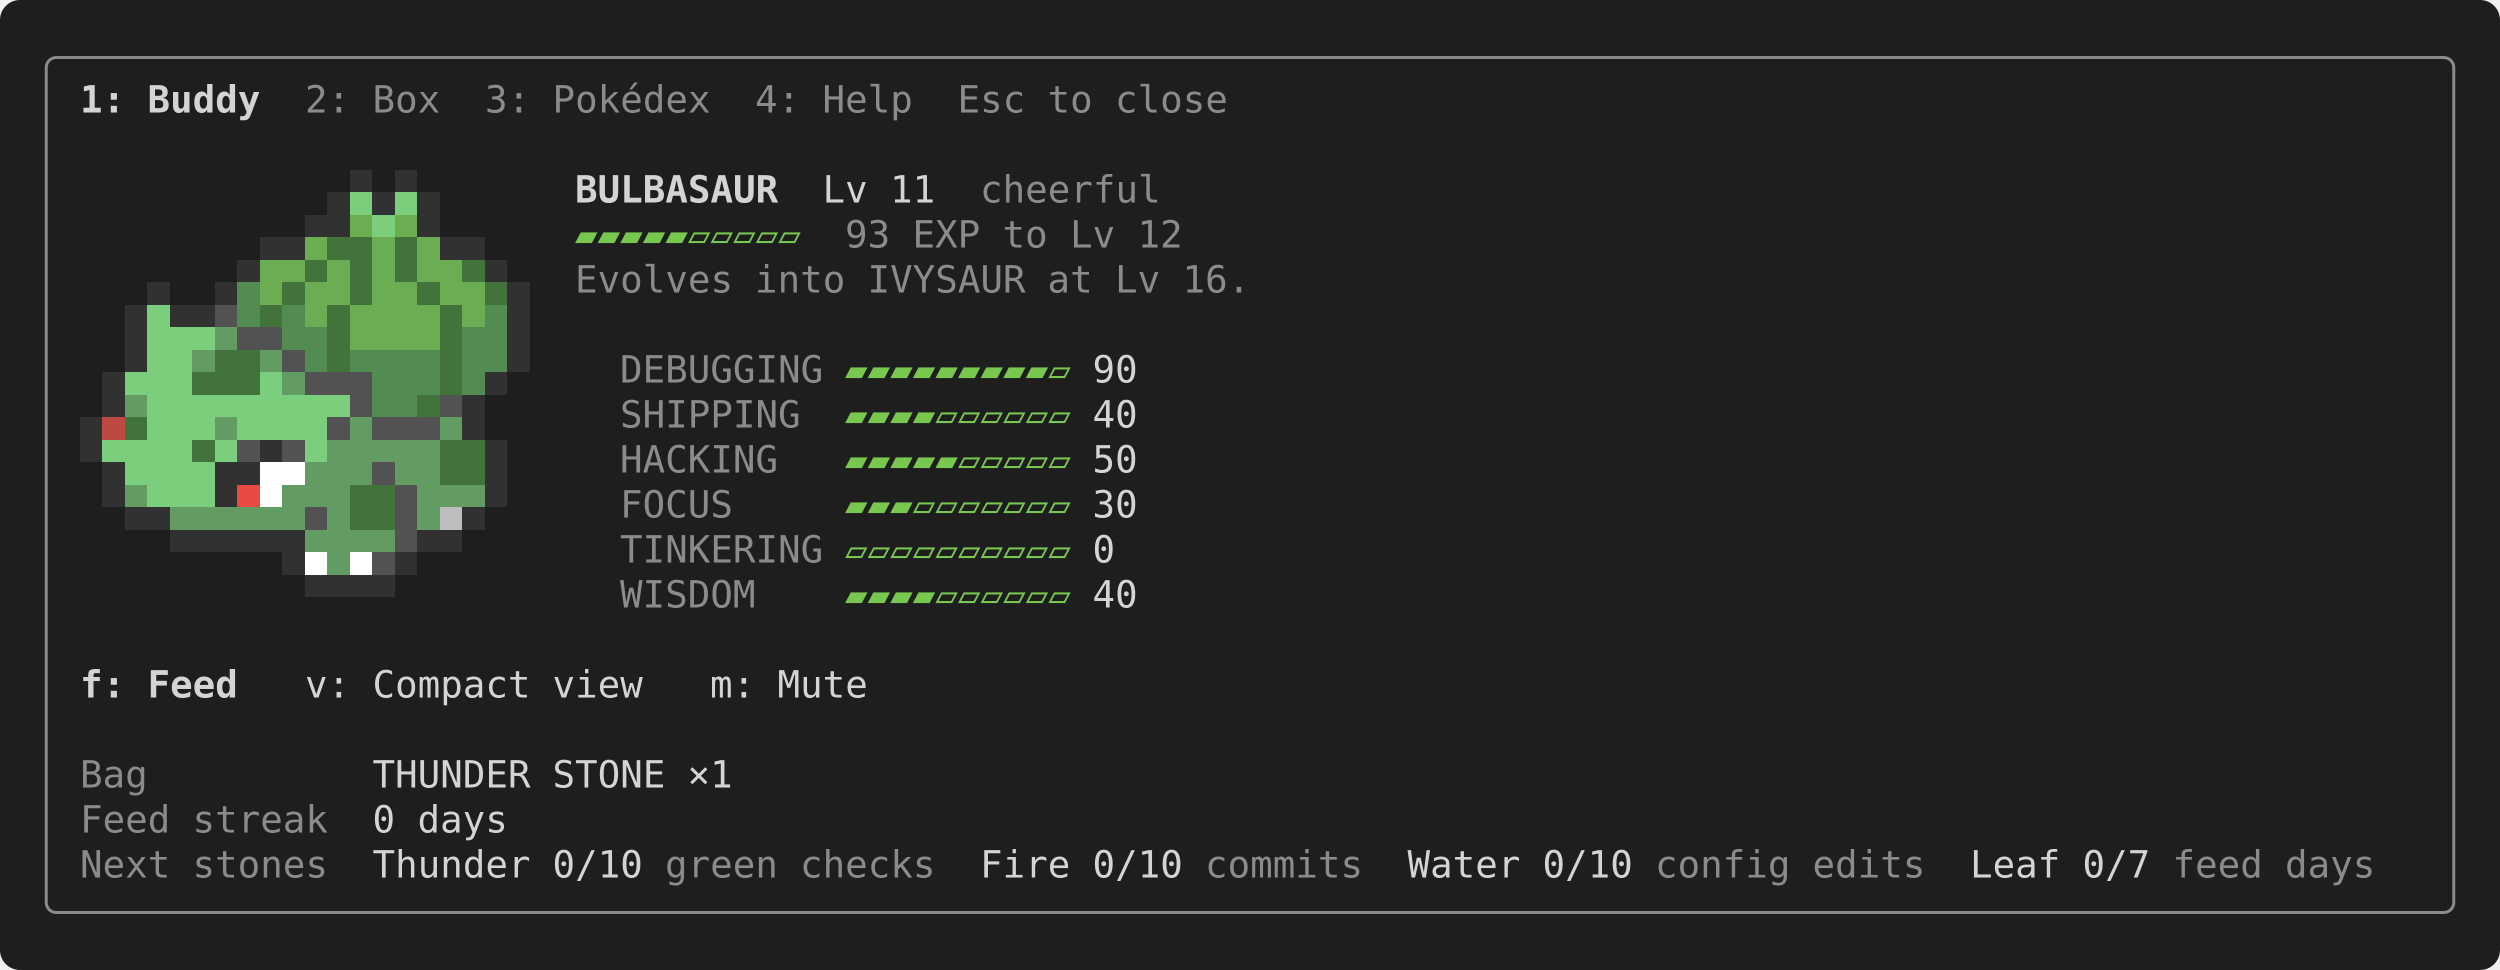
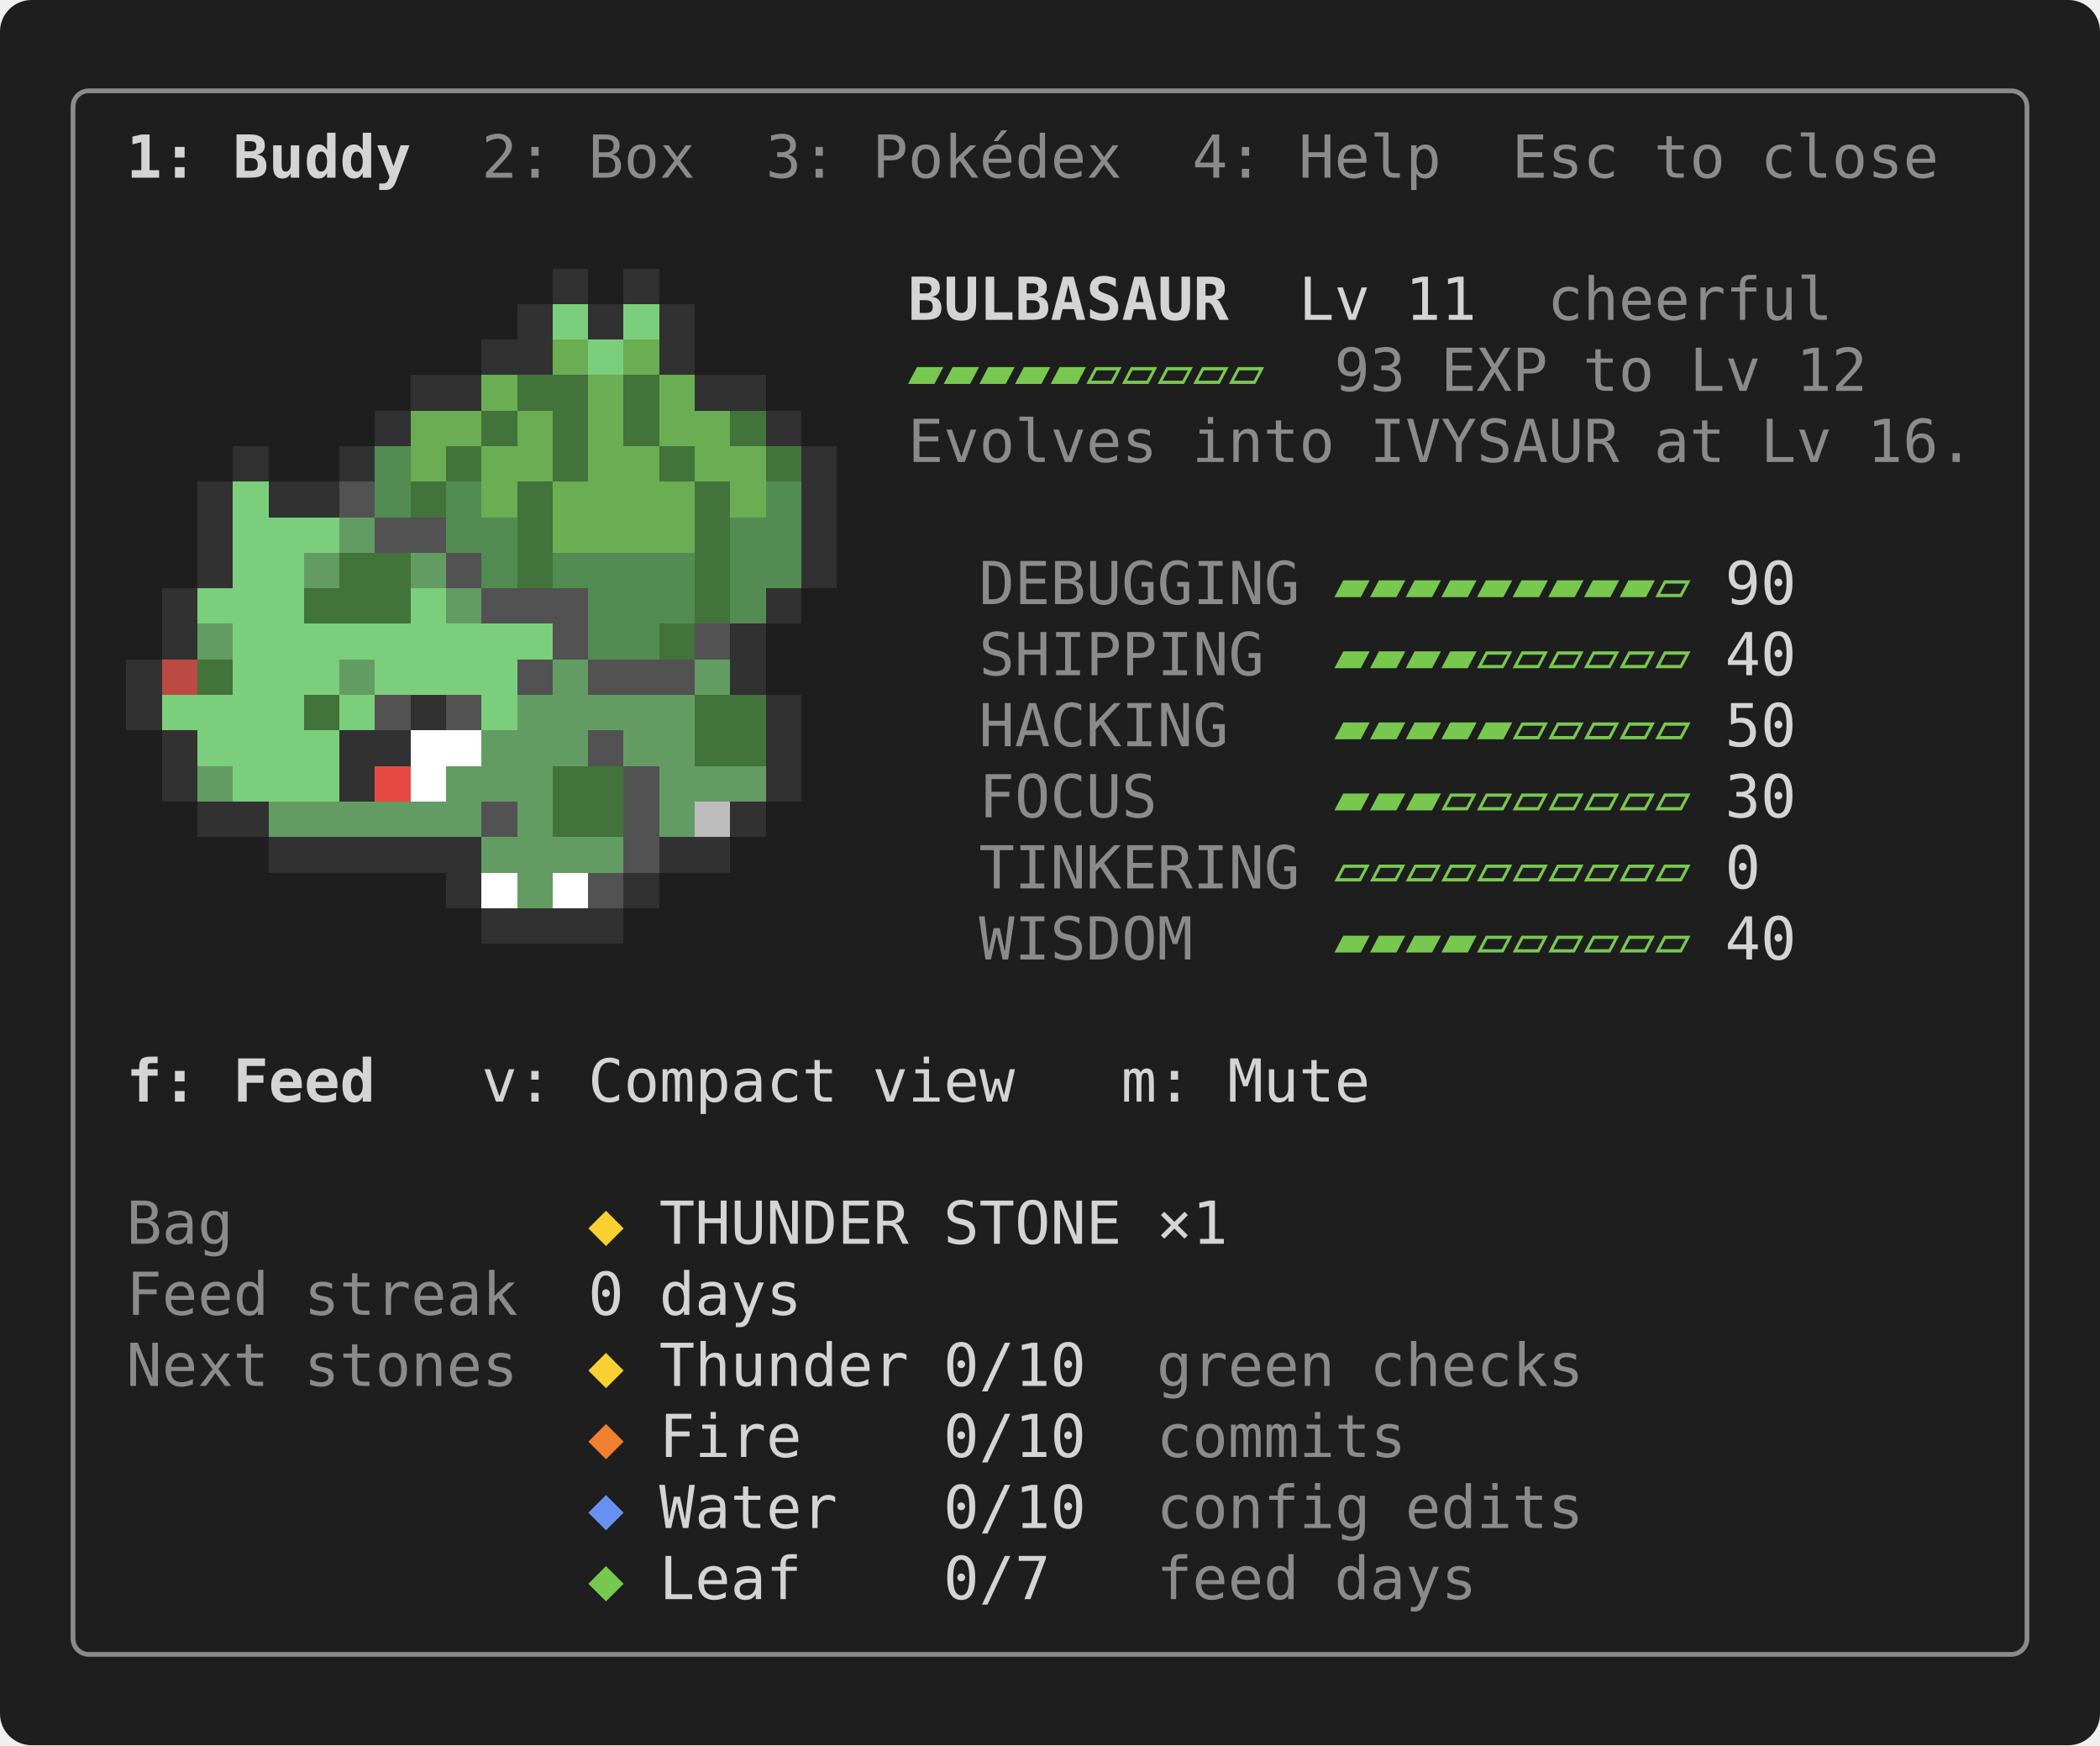
- <svg xmlns="http://www.w3.org/2000/svg" width="1000" height="388" viewBox="0 0 1000 388">
-   <rect width="1000" height="388" rx="8" fill="#1e1e1e" />
+ <svg xmlns="http://www.w3.org/2000/svg" width="532" height="442" viewBox="0 0 532 442">
+   <rect width="532" height="442" rx="8" fill="#1e1e1e" />
  <g shape-rendering="crispEdges">
    <rect x="140" y="68" width="9" height="9" fill="#313131" />
    <rect x="158" y="68" width="9" height="9" fill="#313131" />
    <rect x="131" y="77" width="9" height="9" fill="#313131" />
    <rect x="140" y="77" width="9" height="9" fill="#7bce7b" />
    <rect x="149" y="77" width="9" height="9" fill="#313131" />
    <rect x="158" y="77" width="9" height="9" fill="#7bce7b" />
    <rect x="167" y="77" width="9" height="9" fill="#313131" />
    <rect x="122" y="86" width="18" height="9" fill="#313131" />
    <rect x="140" y="86" width="9" height="9" fill="#6bad52" />
    <rect x="149" y="86" width="9" height="9" fill="#7bce7b" />
    <rect x="158" y="86" width="9" height="9" fill="#6bad52" />
    <rect x="167" y="86" width="9" height="9" fill="#313131" />
    <rect x="104" y="95" width="18" height="9" fill="#313131" />
    <rect x="122" y="95" width="9" height="9" fill="#6bad52" />
    <rect x="131" y="95" width="18" height="9" fill="#42733a" />
    <rect x="149" y="95" width="9" height="9" fill="#6bad52" />
    <rect x="158" y="95" width="9" height="9" fill="#42733a" />
    <rect x="167" y="95" width="9" height="9" fill="#6bad52" />
    <rect x="176" y="95" width="18" height="9" fill="#313131" />
    <rect x="95" y="104" width="9" height="9" fill="#313131" />
    <rect x="104" y="104" width="18" height="9" fill="#6bad52" />
    <rect x="122" y="104" width="9" height="9" fill="#42733a" />
    <rect x="131" y="104" width="9" height="9" fill="#6bad52" />
    <rect x="140" y="104" width="9" height="9" fill="#42733a" />
    <rect x="149" y="104" width="9" height="9" fill="#6bad52" />
    <rect x="158" y="104" width="9" height="9" fill="#42733a" />
    <rect x="167" y="104" width="18" height="9" fill="#6bad52" />
    <rect x="185" y="104" width="9" height="9" fill="#42733a" />
    <rect x="194" y="104" width="9" height="9" fill="#313131" />
    <rect x="59" y="113" width="9" height="9" fill="#313131" />
    <rect x="86" y="113" width="9" height="9" fill="#313131" />
    <rect x="95" y="113" width="9" height="9" fill="#528c52" />
    <rect x="104" y="113" width="9" height="9" fill="#6bad52" />
    <rect x="113" y="113" width="9" height="9" fill="#42733a" />
    <rect x="122" y="113" width="18" height="9" fill="#6bad52" />
    <rect x="140" y="113" width="9" height="9" fill="#42733a" />
    <rect x="149" y="113" width="18" height="9" fill="#6bad52" />
    <rect x="167" y="113" width="9" height="9" fill="#42733a" />
    <rect x="176" y="113" width="18" height="9" fill="#6bad52" />
    <rect x="194" y="113" width="9" height="9" fill="#42733a" />
    <rect x="203" y="113" width="9" height="9" fill="#313131" />
    <rect x="50" y="122" width="9" height="9" fill="#313131" />
    <rect x="59" y="122" width="9" height="9" fill="#7bce7b" />
    <rect x="68" y="122" width="18" height="9" fill="#313131" />
    <rect x="86" y="122" width="9" height="9" fill="#525252" />
    <rect x="95" y="122" width="9" height="9" fill="#528c52" />
    <rect x="104" y="122" width="9" height="9" fill="#42733a" />
    <rect x="113" y="122" width="9" height="9" fill="#528c52" />
    <rect x="122" y="122" width="9" height="9" fill="#6bad52" />
    <rect x="131" y="122" width="9" height="9" fill="#42733a" />
    <rect x="140" y="122" width="36" height="9" fill="#6bad52" />
    <rect x="176" y="122" width="9" height="9" fill="#42733a" />
    <rect x="185" y="122" width="9" height="9" fill="#6bad52" />
    <rect x="194" y="122" width="9" height="9" fill="#528c52" />
    <rect x="203" y="122" width="9" height="9" fill="#313131" />
    <rect x="50" y="131" width="9" height="9" fill="#313131" />
    <rect x="59" y="131" width="27" height="9" fill="#7bce7b" />
    <rect x="86" y="131" width="9" height="9" fill="#639c63" />
    <rect x="95" y="131" width="18" height="9" fill="#525252" />
    <rect x="113" y="131" width="18" height="9" fill="#528c52" />
    <rect x="131" y="131" width="9" height="9" fill="#42733a" />
    <rect x="140" y="131" width="36" height="9" fill="#6bad52" />
    <rect x="176" y="131" width="9" height="9" fill="#42733a" />
    <rect x="185" y="131" width="18" height="9" fill="#528c52" />
    <rect x="203" y="131" width="9" height="9" fill="#313131" />
    <rect x="50" y="140" width="9" height="9" fill="#313131" />
    <rect x="59" y="140" width="18" height="9" fill="#7bce7b" />
    <rect x="77" y="140" width="9" height="9" fill="#639c63" />
    <rect x="86" y="140" width="18" height="9" fill="#42733a" />
    <rect x="104" y="140" width="9" height="9" fill="#639c63" />
    <rect x="113" y="140" width="9" height="9" fill="#525252" />
    <rect x="122" y="140" width="9" height="9" fill="#528c52" />
    <rect x="131" y="140" width="9" height="9" fill="#42733a" />
    <rect x="140" y="140" width="36" height="9" fill="#528c52" />
    <rect x="176" y="140" width="9" height="9" fill="#42733a" />
    <rect x="185" y="140" width="18" height="9" fill="#528c52" />
    <rect x="203" y="140" width="9" height="9" fill="#313131" />
    <rect x="41" y="149" width="9" height="9" fill="#313131" />
    <rect x="50" y="149" width="27" height="9" fill="#7bce7b" />
    <rect x="77" y="149" width="27" height="9" fill="#42733a" />
    <rect x="104" y="149" width="9" height="9" fill="#7bce7b" />
    <rect x="113" y="149" width="9" height="9" fill="#639c63" />
    <rect x="122" y="149" width="27" height="9" fill="#525252" />
    <rect x="149" y="149" width="27" height="9" fill="#528c52" />
    <rect x="176" y="149" width="9" height="9" fill="#42733a" />
    <rect x="185" y="149" width="9" height="9" fill="#528c52" />
    <rect x="194" y="149" width="9" height="9" fill="#313131" />
    <rect x="41" y="158" width="9" height="9" fill="#313131" />
    <rect x="50" y="158" width="9" height="9" fill="#639c63" />
    <rect x="59" y="158" width="81" height="9" fill="#7bce7b" />
    <rect x="140" y="158" width="9" height="9" fill="#525252" />
    <rect x="149" y="158" width="18" height="9" fill="#528c52" />
    <rect x="167" y="158" width="9" height="9" fill="#42733a" />
    <rect x="176" y="158" width="9" height="9" fill="#525252" />
    <rect x="185" y="158" width="9" height="9" fill="#313131" />
    <rect x="32" y="167" width="9" height="9" fill="#313131" />
    <rect x="41" y="167" width="9" height="9" fill="#bd4a42" />
    <rect x="50" y="167" width="9" height="9" fill="#42733a" />
    <rect x="59" y="167" width="27" height="9" fill="#7bce7b" />
    <rect x="86" y="167" width="9" height="9" fill="#639c63" />
    <rect x="95" y="167" width="36" height="9" fill="#7bce7b" />
    <rect x="131" y="167" width="9" height="9" fill="#525252" />
    <rect x="140" y="167" width="9" height="9" fill="#639c63" />
    <rect x="149" y="167" width="27" height="9" fill="#525252" />
    <rect x="176" y="167" width="9" height="9" fill="#639c63" />
    <rect x="185" y="167" width="9" height="9" fill="#313131" />
    <rect x="32" y="176" width="9" height="9" fill="#313131" />
    <rect x="41" y="176" width="36" height="9" fill="#7bce7b" />
    <rect x="77" y="176" width="9" height="9" fill="#42733a" />
    <rect x="86" y="176" width="9" height="9" fill="#7bce7b" />
    <rect x="95" y="176" width="9" height="9" fill="#525252" />
    <rect x="104" y="176" width="9" height="9" fill="#313131" />
    <rect x="113" y="176" width="9" height="9" fill="#525252" />
    <rect x="122" y="176" width="9" height="9" fill="#7bce7b" />
    <rect x="131" y="176" width="45" height="9" fill="#639c63" />
    <rect x="176" y="176" width="18" height="9" fill="#42733a" />
    <rect x="194" y="176" width="9" height="9" fill="#313131" />
    <rect x="41" y="185" width="9" height="9" fill="#313131" />
    <rect x="50" y="185" width="36" height="9" fill="#7bce7b" />
    <rect x="86" y="185" width="18" height="9" fill="#313131" />
    <rect x="104" y="185" width="18" height="9" fill="#ffffff" />
    <rect x="122" y="185" width="27" height="9" fill="#639c63" />
    <rect x="149" y="185" width="9" height="9" fill="#525252" />
    <rect x="158" y="185" width="18" height="9" fill="#639c63" />
    <rect x="176" y="185" width="18" height="9" fill="#42733a" />
    <rect x="194" y="185" width="9" height="9" fill="#313131" />
    <rect x="41" y="194" width="9" height="9" fill="#313131" />
    <rect x="50" y="194" width="9" height="9" fill="#639c63" />
    <rect x="59" y="194" width="27" height="9" fill="#7bce7b" />
    <rect x="86" y="194" width="9" height="9" fill="#313131" />
    <rect x="95" y="194" width="9" height="9" fill="#e64a42" />
    <rect x="104" y="194" width="9" height="9" fill="#ffffff" />
    <rect x="113" y="194" width="27" height="9" fill="#639c63" />
    <rect x="140" y="194" width="18" height="9" fill="#42733a" />
    <rect x="158" y="194" width="9" height="9" fill="#525252" />
    <rect x="167" y="194" width="27" height="9" fill="#639c63" />
    <rect x="194" y="194" width="9" height="9" fill="#313131" />
    <rect x="50" y="203" width="18" height="9" fill="#313131" />
    <rect x="68" y="203" width="54" height="9" fill="#639c63" />
    <rect x="122" y="203" width="9" height="9" fill="#525252" />
    <rect x="131" y="203" width="9" height="9" fill="#639c63" />
    <rect x="140" y="203" width="18" height="9" fill="#42733a" />
    <rect x="158" y="203" width="9" height="9" fill="#525252" />
    <rect x="167" y="203" width="9" height="9" fill="#639c63" />
    <rect x="176" y="203" width="9" height="9" fill="#bdbdbd" />
    <rect x="185" y="203" width="9" height="9" fill="#313131" />
    <rect x="68" y="212" width="54" height="9" fill="#313131" />
    <rect x="122" y="212" width="36" height="9" fill="#639c63" />
    <rect x="158" y="212" width="9" height="9" fill="#525252" />
    <rect x="167" y="212" width="18" height="9" fill="#313131" />
    <rect x="113" y="221" width="9" height="9" fill="#313131" />
    <rect x="122" y="221" width="9" height="9" fill="#ffffff" />
    <rect x="131" y="221" width="9" height="9" fill="#639c63" />
    <rect x="140" y="221" width="9" height="9" fill="#ffffff" />
    <rect x="149" y="221" width="9" height="9" fill="#525252" />
    <rect x="158" y="221" width="9" height="9" fill="#313131" />
    <rect x="122" y="230" width="36" height="9" fill="#313131" />
  </g>
-   <path d="M18.5 32V27a4 4 0 0 1 4 -4H23M23 23h9M32 23h9M41 23h9M50 23h9M59 23h9M68 23h9M77 23h9M86 23h9M95 23h9M104 23h9M113 23h9M122 23h9M131 23h9M140 23h9M149 23h9M158 23h9M167 23h9M176 23h9M185 23h9M194 23h9M203 23h9M212 23h9M221 23h9M230 23h9M239 23h9M248 23h9M257 23h9M266 23h9M275 23h9M284 23h9M293 23h9M302 23h9M311 23h9M320 23h9M329 23h9M338 23h9M347 23h9M356 23h9M365 23h9M374 23h9M383 23h9M392 23h9M401 23h9M410 23h9M419 23h9M428 23h9M437 23h9M446 23h9M455 23h9M464 23h9M473 23h9M482 23h9M491 23h9M500 23h9M509 23h9M518 23h9M527 23h9M536 23h9M545 23h9M554 23h9M563 23h9M572 23h9M581 23h9M590 23h9M599 23h9M608 23h9M617 23h9M626 23h9M635 23h9M644 23h9M653 23h9M662 23h9M671 23h9M680 23h9M689 23h9M698 23h9M707 23h9M716 23h9M725 23h9M734 23h9M743 23h9M752 23h9M761 23h9M770 23h9M779 23h9M788 23h9M797 23h9M806 23h9M815 23h9M824 23h9M833 23h9M842 23h9M851 23h9M860 23h9M869 23h9M878 23h9M887 23h9M896 23h9M905 23h9M914 23h9M923 23h9M932 23h9M941 23h9M950 23h9M959 23h9M968 23h9M977 23H977.5a4 4 0 0 1 4 4V32M18.5 32v18M981.5 32v18M18.5 50v18M981.5 50v18M18.5 68v18M981.5 68v18M18.5 86v18M981.5 86v18M18.5 104v18M981.5 104v18M18.5 122v18M981.5 122v18M18.5 140v18M981.5 140v18M18.5 158v18M981.5 158v18M18.5 176v18M981.5 176v18M18.5 194v18M981.5 194v18M18.5 212v18M981.5 212v18M18.5 230v18M981.5 230v18M18.5 248v18M981.5 248v18M18.5 266v18M981.5 266v18M18.5 284v18M981.5 284v18M18.5 302v18M981.5 302v18M18.5 320v18M981.5 320v18M18.5 338v18M981.5 338v18M18.5 356V361a4 4 0 0 0 4 4H23M23 365h9M32 365h9M41 365h9M50 365h9M59 365h9M68 365h9M77 365h9M86 365h9M95 365h9M104 365h9M113 365h9M122 365h9M131 365h9M140 365h9M149 365h9M158 365h9M167 365h9M176 365h9M185 365h9M194 365h9M203 365h9M212 365h9M221 365h9M230 365h9M239 365h9M248 365h9M257 365h9M266 365h9M275 365h9M284 365h9M293 365h9M302 365h9M311 365h9M320 365h9M329 365h9M338 365h9M347 365h9M356 365h9M365 365h9M374 365h9M383 365h9M392 365h9M401 365h9M410 365h9M419 365h9M428 365h9M437 365h9M446 365h9M455 365h9M464 365h9M473 365h9M482 365h9M491 365h9M500 365h9M509 365h9M518 365h9M527 365h9M536 365h9M545 365h9M554 365h9M563 365h9M572 365h9M581 365h9M590 365h9M599 365h9M608 365h9M617 365h9M626 365h9M635 365h9M644 365h9M653 365h9M662 365h9M671 365h9M680 365h9M689 365h9M698 365h9M707 365h9M716 365h9M725 365h9M734 365h9M743 365h9M752 365h9M761 365h9M770 365h9M779 365h9M788 365h9M797 365h9M806 365h9M815 365h9M824 365h9M833 365h9M842 365h9M851 365h9M860 365h9M869 365h9M878 365h9M887 365h9M896 365h9M905 365h9M914 365h9M923 365h9M932 365h9M941 365h9M950 365h9M959 365h9M968 365h9M977 365H977.5a4 4 0 0 0 4 -4V356" fill="none" stroke="#d4d4d4" stroke-width="1.2" opacity="0.6" />
+   <path d="M18.5 32V27a4 4 0 0 1 4 -4H23M23 23h9M32 23h9M41 23h9M50 23h9M59 23h9M68 23h9M77 23h9M86 23h9M95 23h9M104 23h9M113 23h9M122 23h9M131 23h9M140 23h9M149 23h9M158 23h9M167 23h9M176 23h9M185 23h9M194 23h9M203 23h9M212 23h9M221 23h9M230 23h9M239 23h9M248 23h9M257 23h9M266 23h9M275 23h9M284 23h9M293 23h9M302 23h9M311 23h9M320 23h9M329 23h9M338 23h9M347 23h9M356 23h9M365 23h9M374 23h9M383 23h9M392 23h9M401 23h9M410 23h9M419 23h9M428 23h9M437 23h9M446 23h9M455 23h9M464 23h9M473 23h9M482 23h9M491 23h9M500 23h9M509 23H509.5a4 4 0 0 1 4 4V32M18.5 32v18M513.5 32v18M18.5 50v18M513.5 50v18M18.5 68v18M513.5 68v18M18.5 86v18M513.5 86v18M18.5 104v18M513.5 104v18M18.5 122v18M513.5 122v18M18.5 140v18M513.5 140v18M18.5 158v18M513.5 158v18M18.5 176v18M513.5 176v18M18.5 194v18M513.5 194v18M18.5 212v18M513.5 212v18M18.5 230v18M513.5 230v18M18.5 248v18M513.5 248v18M18.5 266v18M513.5 266v18M18.5 284v18M513.5 284v18M18.5 302v18M513.5 302v18M18.5 320v18M513.5 320v18M18.5 338v18M513.5 338v18M18.5 356v18M513.5 356v18M18.5 374v18M513.5 374v18M18.5 392v18M513.5 392v18M18.5 410V415a4 4 0 0 0 4 4H23M23 419h9M32 419h9M41 419h9M50 419h9M59 419h9M68 419h9M77 419h9M86 419h9M95 419h9M104 419h9M113 419h9M122 419h9M131 419h9M140 419h9M149 419h9M158 419h9M167 419h9M176 419h9M185 419h9M194 419h9M203 419h9M212 419h9M221 419h9M230 419h9M239 419h9M248 419h9M257 419h9M266 419h9M275 419h9M284 419h9M293 419h9M302 419h9M311 419h9M320 419h9M329 419h9M338 419h9M347 419h9M356 419h9M365 419h9M374 419h9M383 419h9M392 419h9M401 419h9M410 419h9M419 419h9M428 419h9M437 419h9M446 419h9M455 419h9M464 419h9M473 419h9M482 419h9M491 419h9M500 419h9M509 419H509.5a4 4 0 0 0 4 -4V410" fill="none" stroke="#d4d4d4" stroke-width="1.2" opacity="0.6" />
  <g font-family="'SF Mono', Menlo, Consolas, monospace" font-size="15" fill="#d4d4d4">
    <text x="32 41" y="45" font-weight="700">1:</text>
    <text x="59 68 77 86 95" y="45" font-weight="700">Buddy</text>
    <text x="122 131" y="45" opacity="0.6">2:</text>
    <text x="149 158 167" y="45" opacity="0.6">Box</text>
    <text x="194 203" y="45" opacity="0.6">3:</text>
    <text x="221 230 239 248 257 266 275" y="45" opacity="0.6">Pokédex</text>
    <text x="302 311" y="45" opacity="0.6">4:</text>
    <text x="329 338 347 356" y="45" opacity="0.6">Help</text>
    <text x="383 392 401" y="45" opacity="0.6">Esc</text>
    <text x="419 428" y="45" opacity="0.6">to</text>
    <text x="446 455 464 473 482" y="45" opacity="0.6">close</text>
    <text x="230 239 248 257 266 275 284 293 302" y="81" font-weight="700">BULBASAUR</text>
    <text x="329 338" y="81">Lv</text>
    <text x="356 365" y="81">11</text>
    <text x="392 401 410 419 428 437 446 455" y="81" opacity="0.6">cheerful</text>
    <text x="230 239 248 257 266 275 284 293 302 311" y="99" fill="#78c850">▰▰▰▰▰▱▱▱▱▱</text>
    <text x="338 347" y="99" opacity="0.6">93</text>
    <text x="365 374 383" y="99" opacity="0.6">EXP</text>
    <text x="401 410" y="99" opacity="0.6">to</text>
    <text x="428 437" y="99" opacity="0.6">Lv</text>
    <text x="455 464" y="99" opacity="0.6">12</text>
    <text x="230 239 248 257 266 275 284" y="117" opacity="0.6">Evolves</text>
    <text x="302 311 320 329" y="117" opacity="0.6">into</text>
    <text x="347 356 365 374 383 392 401" y="117" opacity="0.6">IVYSAUR</text>
    <text x="419 428" y="117" opacity="0.6">at</text>
    <text x="446 455" y="117" opacity="0.6">Lv</text>
    <text x="473 482 491" y="117" opacity="0.6">16.</text>
    <text x="248 257 266 275 284 293 302 311 320" y="153" opacity="0.6">DEBUGGING</text>
    <text x="338 347 356 365 374 383 392 401 410 419" y="153" fill="#78c850">▰▰▰▰▰▰▰▰▰▱</text>
    <text x="437 446" y="153">90</text>
    <text x="248 257 266 275 284 293 302 311" y="171" opacity="0.6">SHIPPING</text>
    <text x="338 347 356 365 374 383 392 401 410 419" y="171" fill="#78c850">▰▰▰▰▱▱▱▱▱▱</text>
    <text x="437 446" y="171">40</text>
    <text x="248 257 266 275 284 293 302" y="189" opacity="0.6">HACKING</text>
    <text x="338 347 356 365 374 383 392 401 410 419" y="189" fill="#78c850">▰▰▰▰▰▱▱▱▱▱</text>
    <text x="437 446" y="189">50</text>
    <text x="248 257 266 275 284" y="207" opacity="0.6">FOCUS</text>
    <text x="338 347 356 365 374 383 392 401 410 419" y="207" fill="#78c850">▰▰▰▱▱▱▱▱▱▱</text>
    <text x="437 446" y="207">30</text>
    <text x="248 257 266 275 284 293 302 311 320" y="225" opacity="0.6">TINKERING</text>
    <text x="338 347 356 365 374 383 392 401 410 419" y="225" fill="#78c850">▱▱▱▱▱▱▱▱▱▱</text>
    <text x="437" y="225">0</text>
    <text x="248 257 266 275 284 293" y="243" opacity="0.6">WISDOM</text>
    <text x="338 347 356 365 374 383 392 401 410 419" y="243" fill="#78c850">▰▰▰▰▱▱▱▱▱▱</text>
    <text x="437 446" y="243">40</text>
    <text x="32 41" y="279" font-weight="700">f:</text>
    <text x="59 68 77 86" y="279" font-weight="700">Feed</text>
    <text x="122 131" y="279">v:</text>
    <text x="149 158 167 176 185 194 203" y="279">Compact</text>
    <text x="221 230 239 248" y="279">view</text>
    <text x="284 293" y="279">m:</text>
    <text x="311 320 329 338" y="279">Mute</text>
    <text x="32 41 50" y="315" opacity="0.6">Bag</text>
-     <text x="149 158 167 176 185 194 203" y="315">THUNDER</text>
-     <text x="221 230 239 248 257" y="315">STONE</text>
-     <text x="275 284" y="315">×1</text>
+     <text x="149" y="315" fill="#f8d030">◆</text>
+     <text x="167 176 185 194 203 212 221" y="315">THUNDER</text>
+     <text x="239 248 257 266 275" y="315">STONE</text>
+     <text x="293 302" y="315">×1</text>
    <text x="32 41 50 59" y="333" opacity="0.6">Feed</text>
    <text x="77 86 95 104 113 122" y="333" opacity="0.6">streak</text>
    <text x="149" y="333">0</text>
    <text x="167 176 185 194" y="333">days</text>
    <text x="32 41 50 59" y="351" opacity="0.6">Next</text>
    <text x="77 86 95 104 113 122" y="351" opacity="0.6">stones</text>
-     <text x="149 158 167 176 185 194 203" y="351">Thunder</text>
-     <text x="221 230 239 248" y="351">0/10</text>
-     <text x="266 275 284 293 302" y="351" opacity="0.6">green</text>
-     <text x="320 329 338 347 356 365" y="351" opacity="0.6">checks</text>
-     <text x="392 401 410 419" y="351">Fire</text>
-     <text x="437 446 455 464" y="351">0/10</text>
-     <text x="482 491 500 509 518 527 536" y="351" opacity="0.6">commits</text>
-     <text x="563 572 581 590 599" y="351">Water</text>
-     <text x="617 626 635 644" y="351">0/10</text>
-     <text x="662 671 680 689 698 707" y="351" opacity="0.6">config</text>
-     <text x="725 734 743 752 761" y="351" opacity="0.6">edits</text>
-     <text x="788 797 806 815" y="351">Leaf</text>
-     <text x="833 842 851" y="351">0/7</text>
-     <text x="869 878 887 896" y="351" opacity="0.6">feed</text>
-     <text x="914 923 932 941" y="351" opacity="0.6">days</text>
+     <text x="149" y="351" fill="#f8d030">◆</text>
+     <text x="167 176 185 194 203 212 221" y="351">Thunder</text>
+     <text x="239 248 257 266" y="351">0/10</text>
+     <text x="293 302 311 320 329" y="351" opacity="0.6">green</text>
+     <text x="347 356 365 374 383 392" y="351" opacity="0.6">checks</text>
+     <text x="149" y="369" fill="#f08030">◆</text>
+     <text x="167 176 185 194" y="369">Fire</text>
+     <text x="239 248 257 266" y="369">0/10</text>
+     <text x="293 302 311 320 329 338 347" y="369" opacity="0.6">commits</text>
+     <text x="149" y="387" fill="#6890f0">◆</text>
+     <text x="167 176 185 194 203" y="387">Water</text>
+     <text x="239 248 257 266" y="387">0/10</text>
+     <text x="293 302 311 320 329 338" y="387" opacity="0.6">config</text>
+     <text x="356 365 374 383 392" y="387" opacity="0.6">edits</text>
+     <text x="149" y="405" fill="#78c850">◆</text>
+     <text x="167 176 185 194" y="405">Leaf</text>
+     <text x="239 248 257" y="405">0/7</text>
+     <text x="293 302 311 320" y="405" opacity="0.6">feed</text>
+     <text x="338 347 356 365" y="405" opacity="0.6">days</text>
  </g>
</svg>
